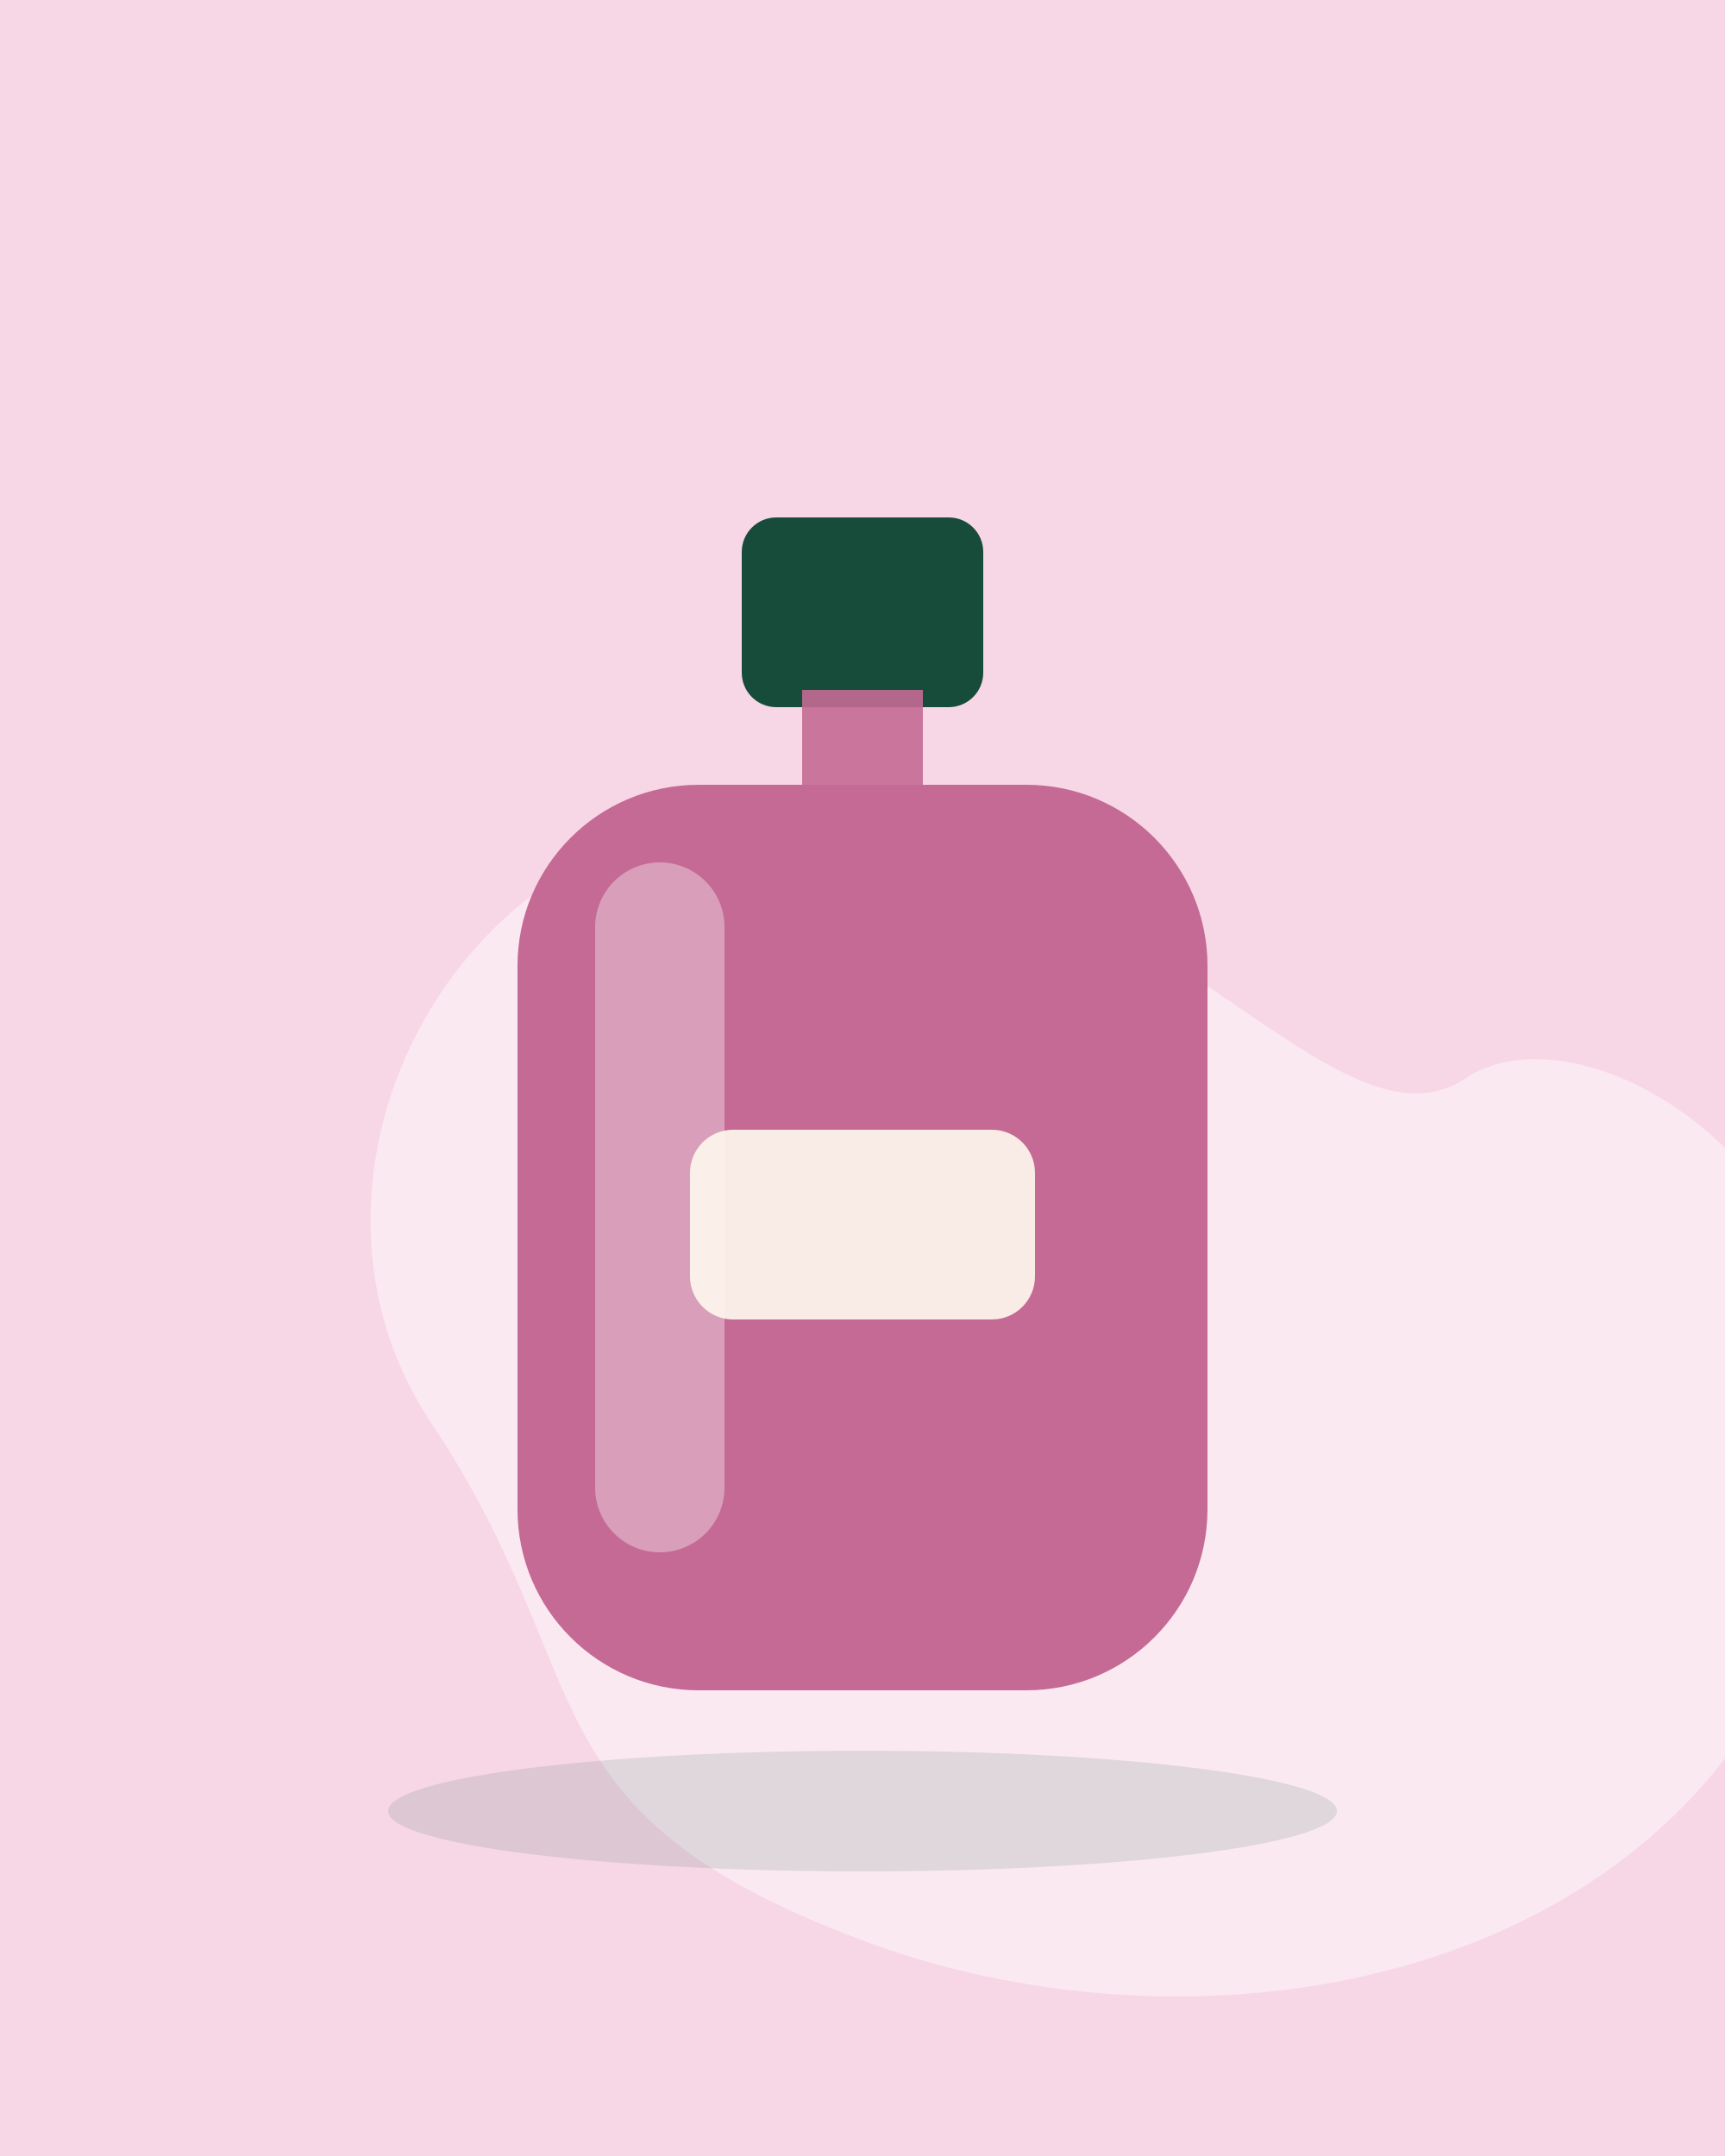
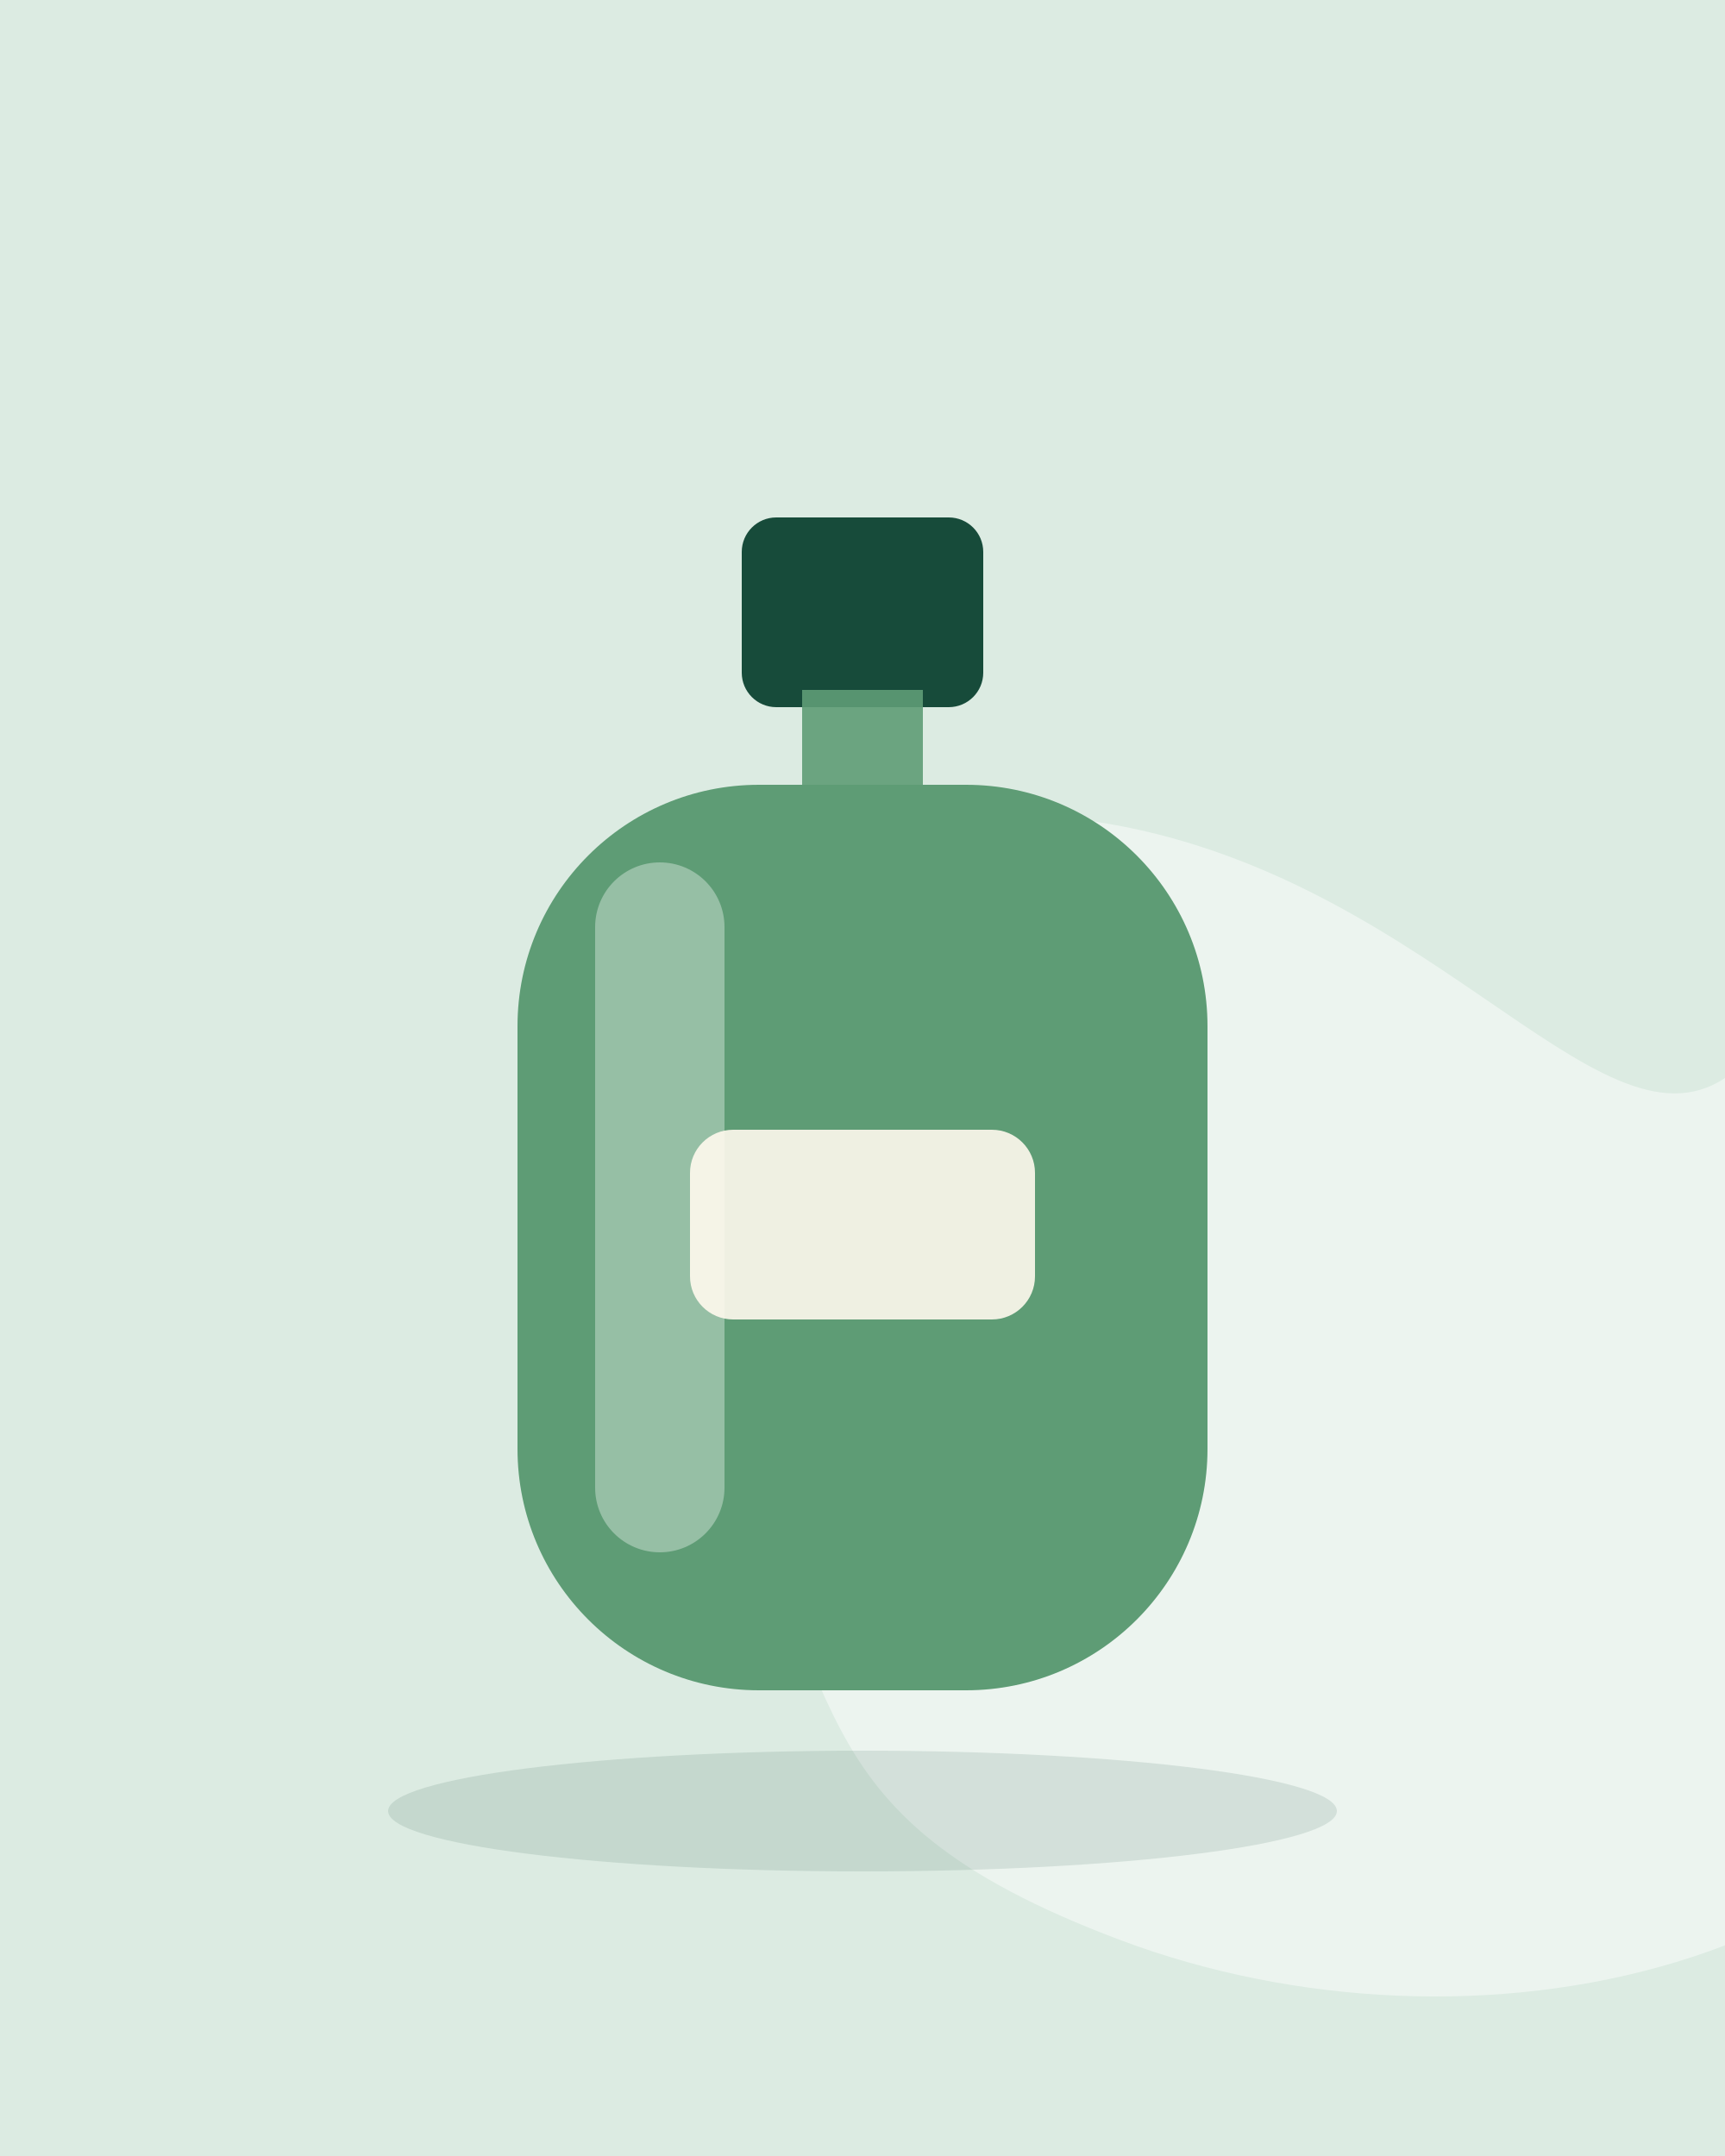
<svg xmlns="http://www.w3.org/2000/svg" viewBox="0 0 400 500" width="400" height="500">
-   <rect width="400" height="500" fill="#F7D7E6" />
-   <path d="M100 330c-40-60 10-150 90-140s120 80 150 60 110 30 80 120-140 110-220 80-60-60-100-120z" fill="#ffffff" opacity="0.45" />
+   <rect width="400" height="500" fill="#DCEBE2" />
+   <path d="M160 330c-40-60 10-150 90-140s120 80 150 60 110 30 80 120-140 110-220 80-60-60-100-120z" fill="#ffffff" opacity="0.45" />
  <rect x="172" y="120" width="56" height="44" rx="8" fill="#174B3A" />
-   <rect x="186" y="160" width="28" height="26" fill="#C46A94" opacity="0.9" />
-   <rect x="120" y="182" width="160" height="210" rx="42" fill="#C46A94" />
+   <rect x="186" y="160" width="28" height="26" fill="#5E9C75" opacity="0.9" />
+   <rect x="120" y="182" width="160" height="210" rx="56" fill="#5E9C75" />
  <rect x="138" y="200" width="30" height="160" rx="15" fill="#ffffff" opacity="0.35" />
  <rect x="160" y="262" width="80" height="44" rx="10" fill="#FFF9EE" opacity="0.9" />
  <ellipse cx="200" cy="420" rx="110" ry="14" fill="#174B3A" opacity="0.12" />
</svg>
